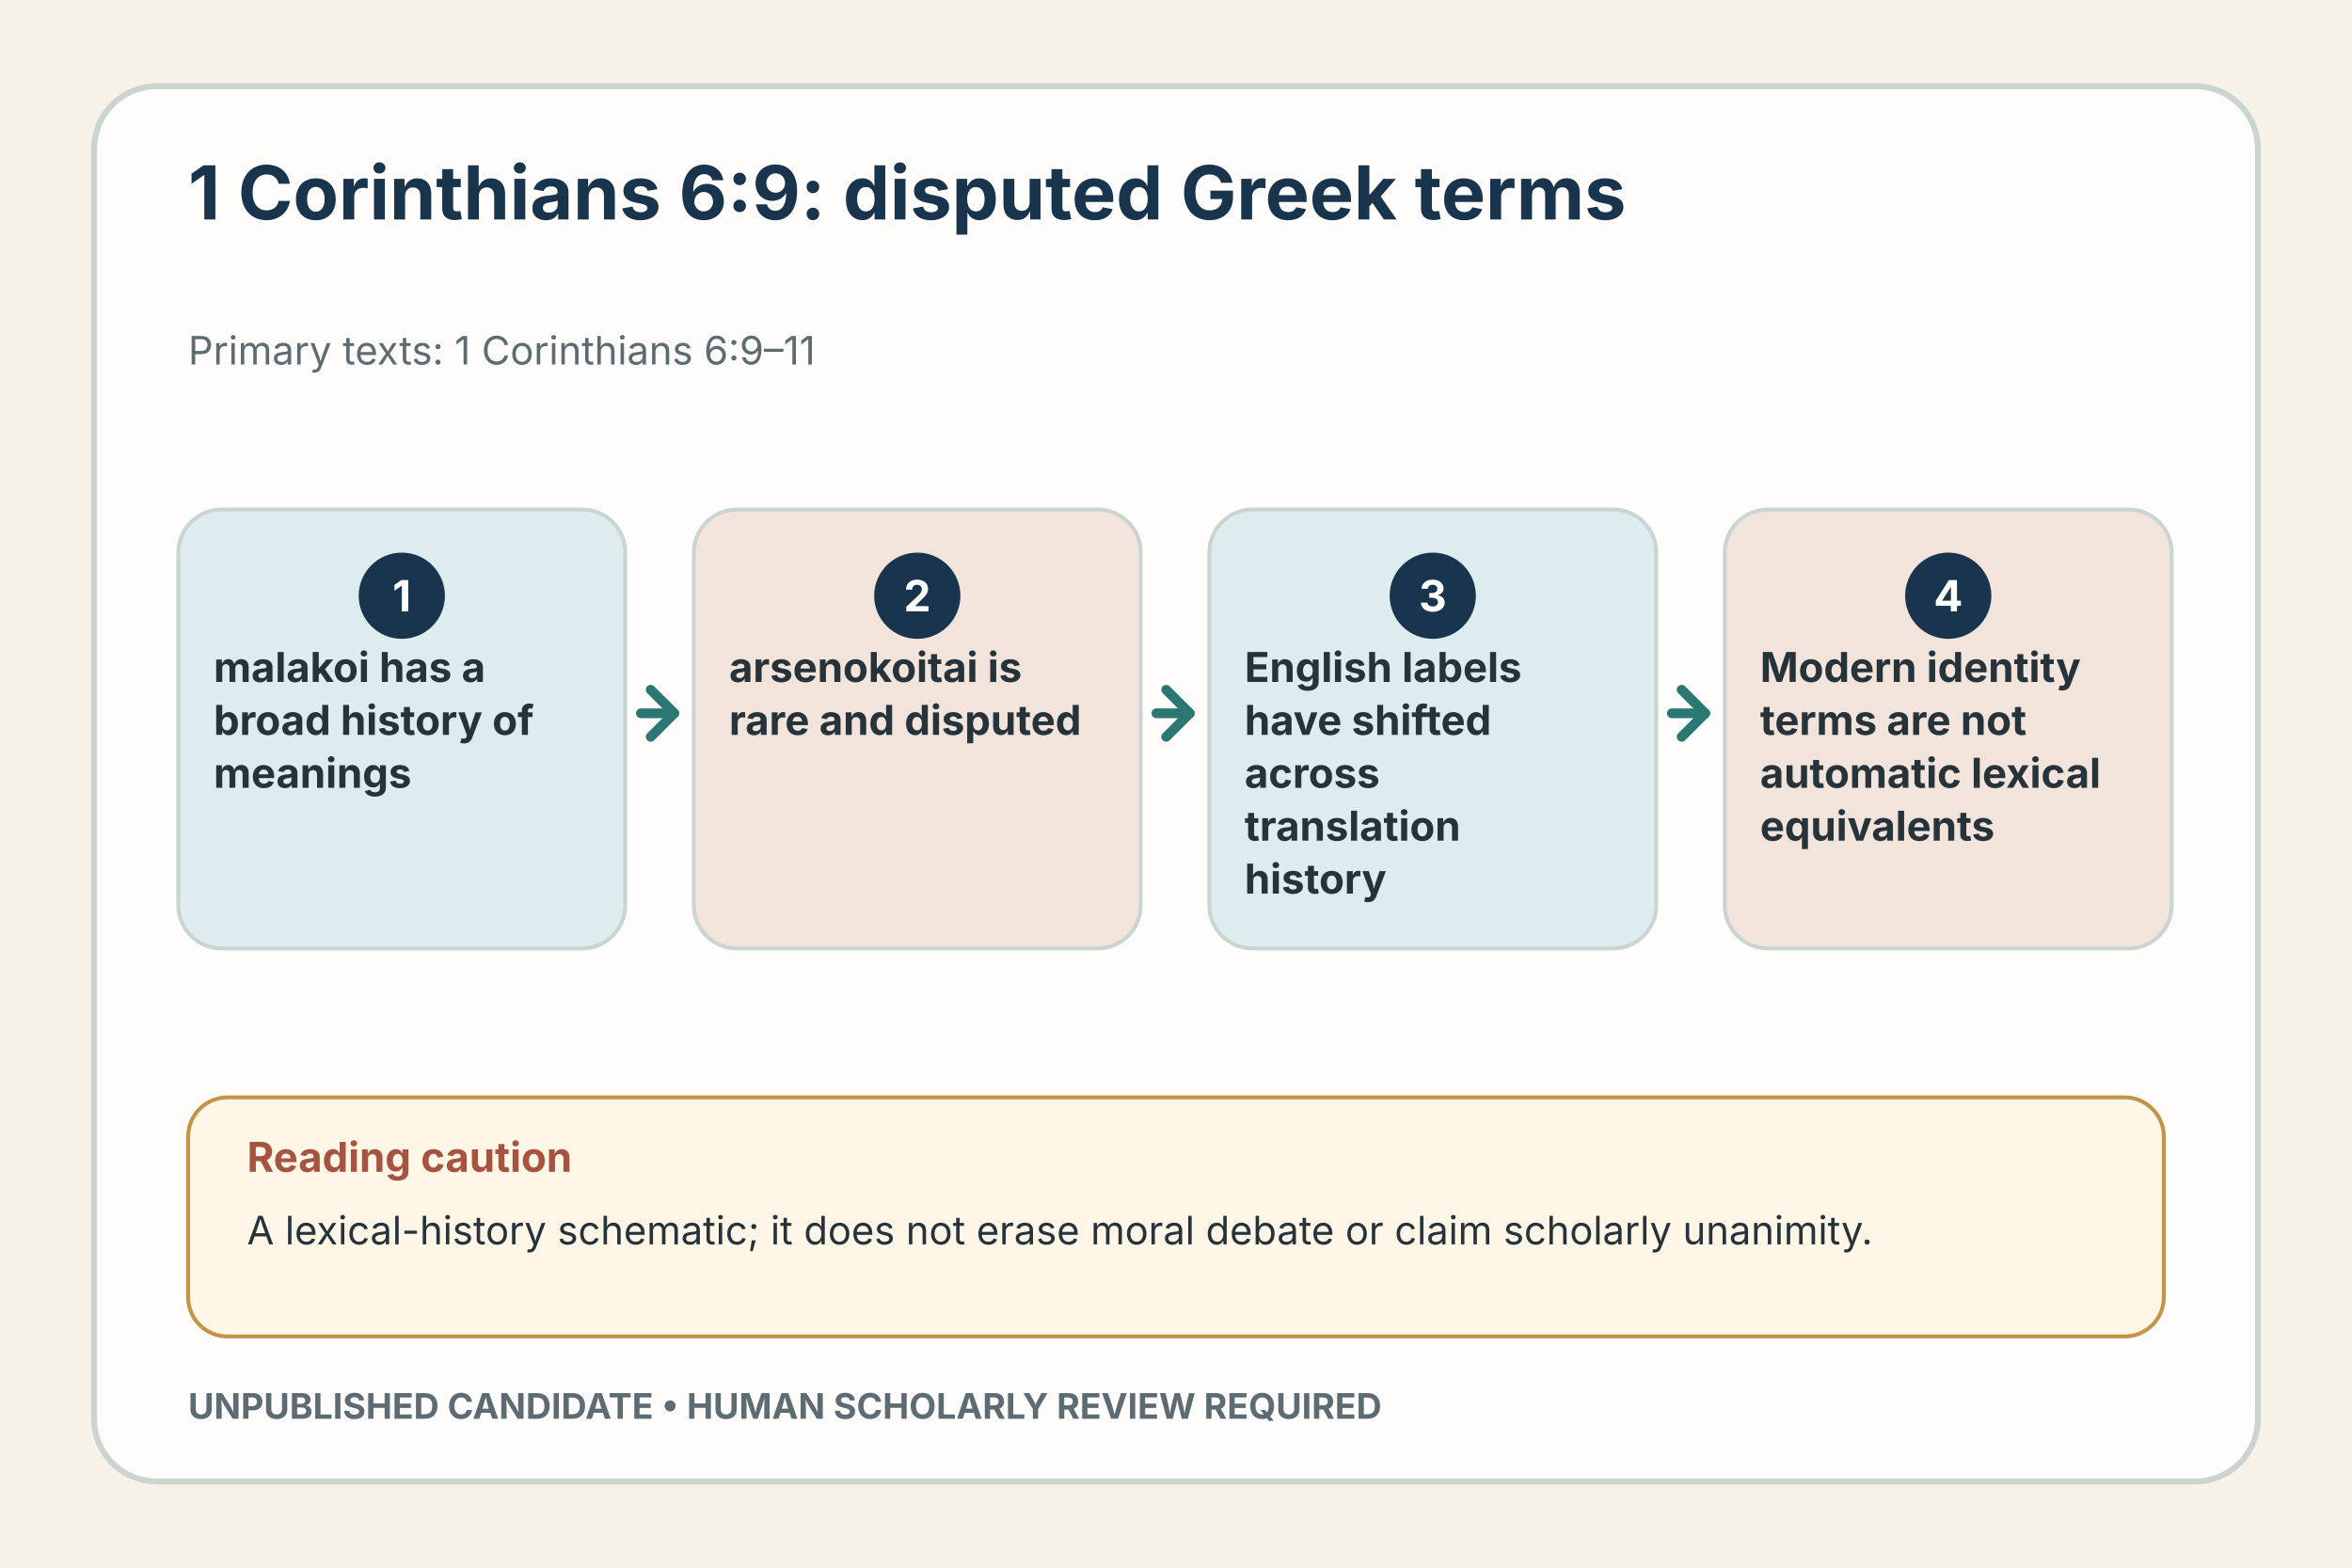
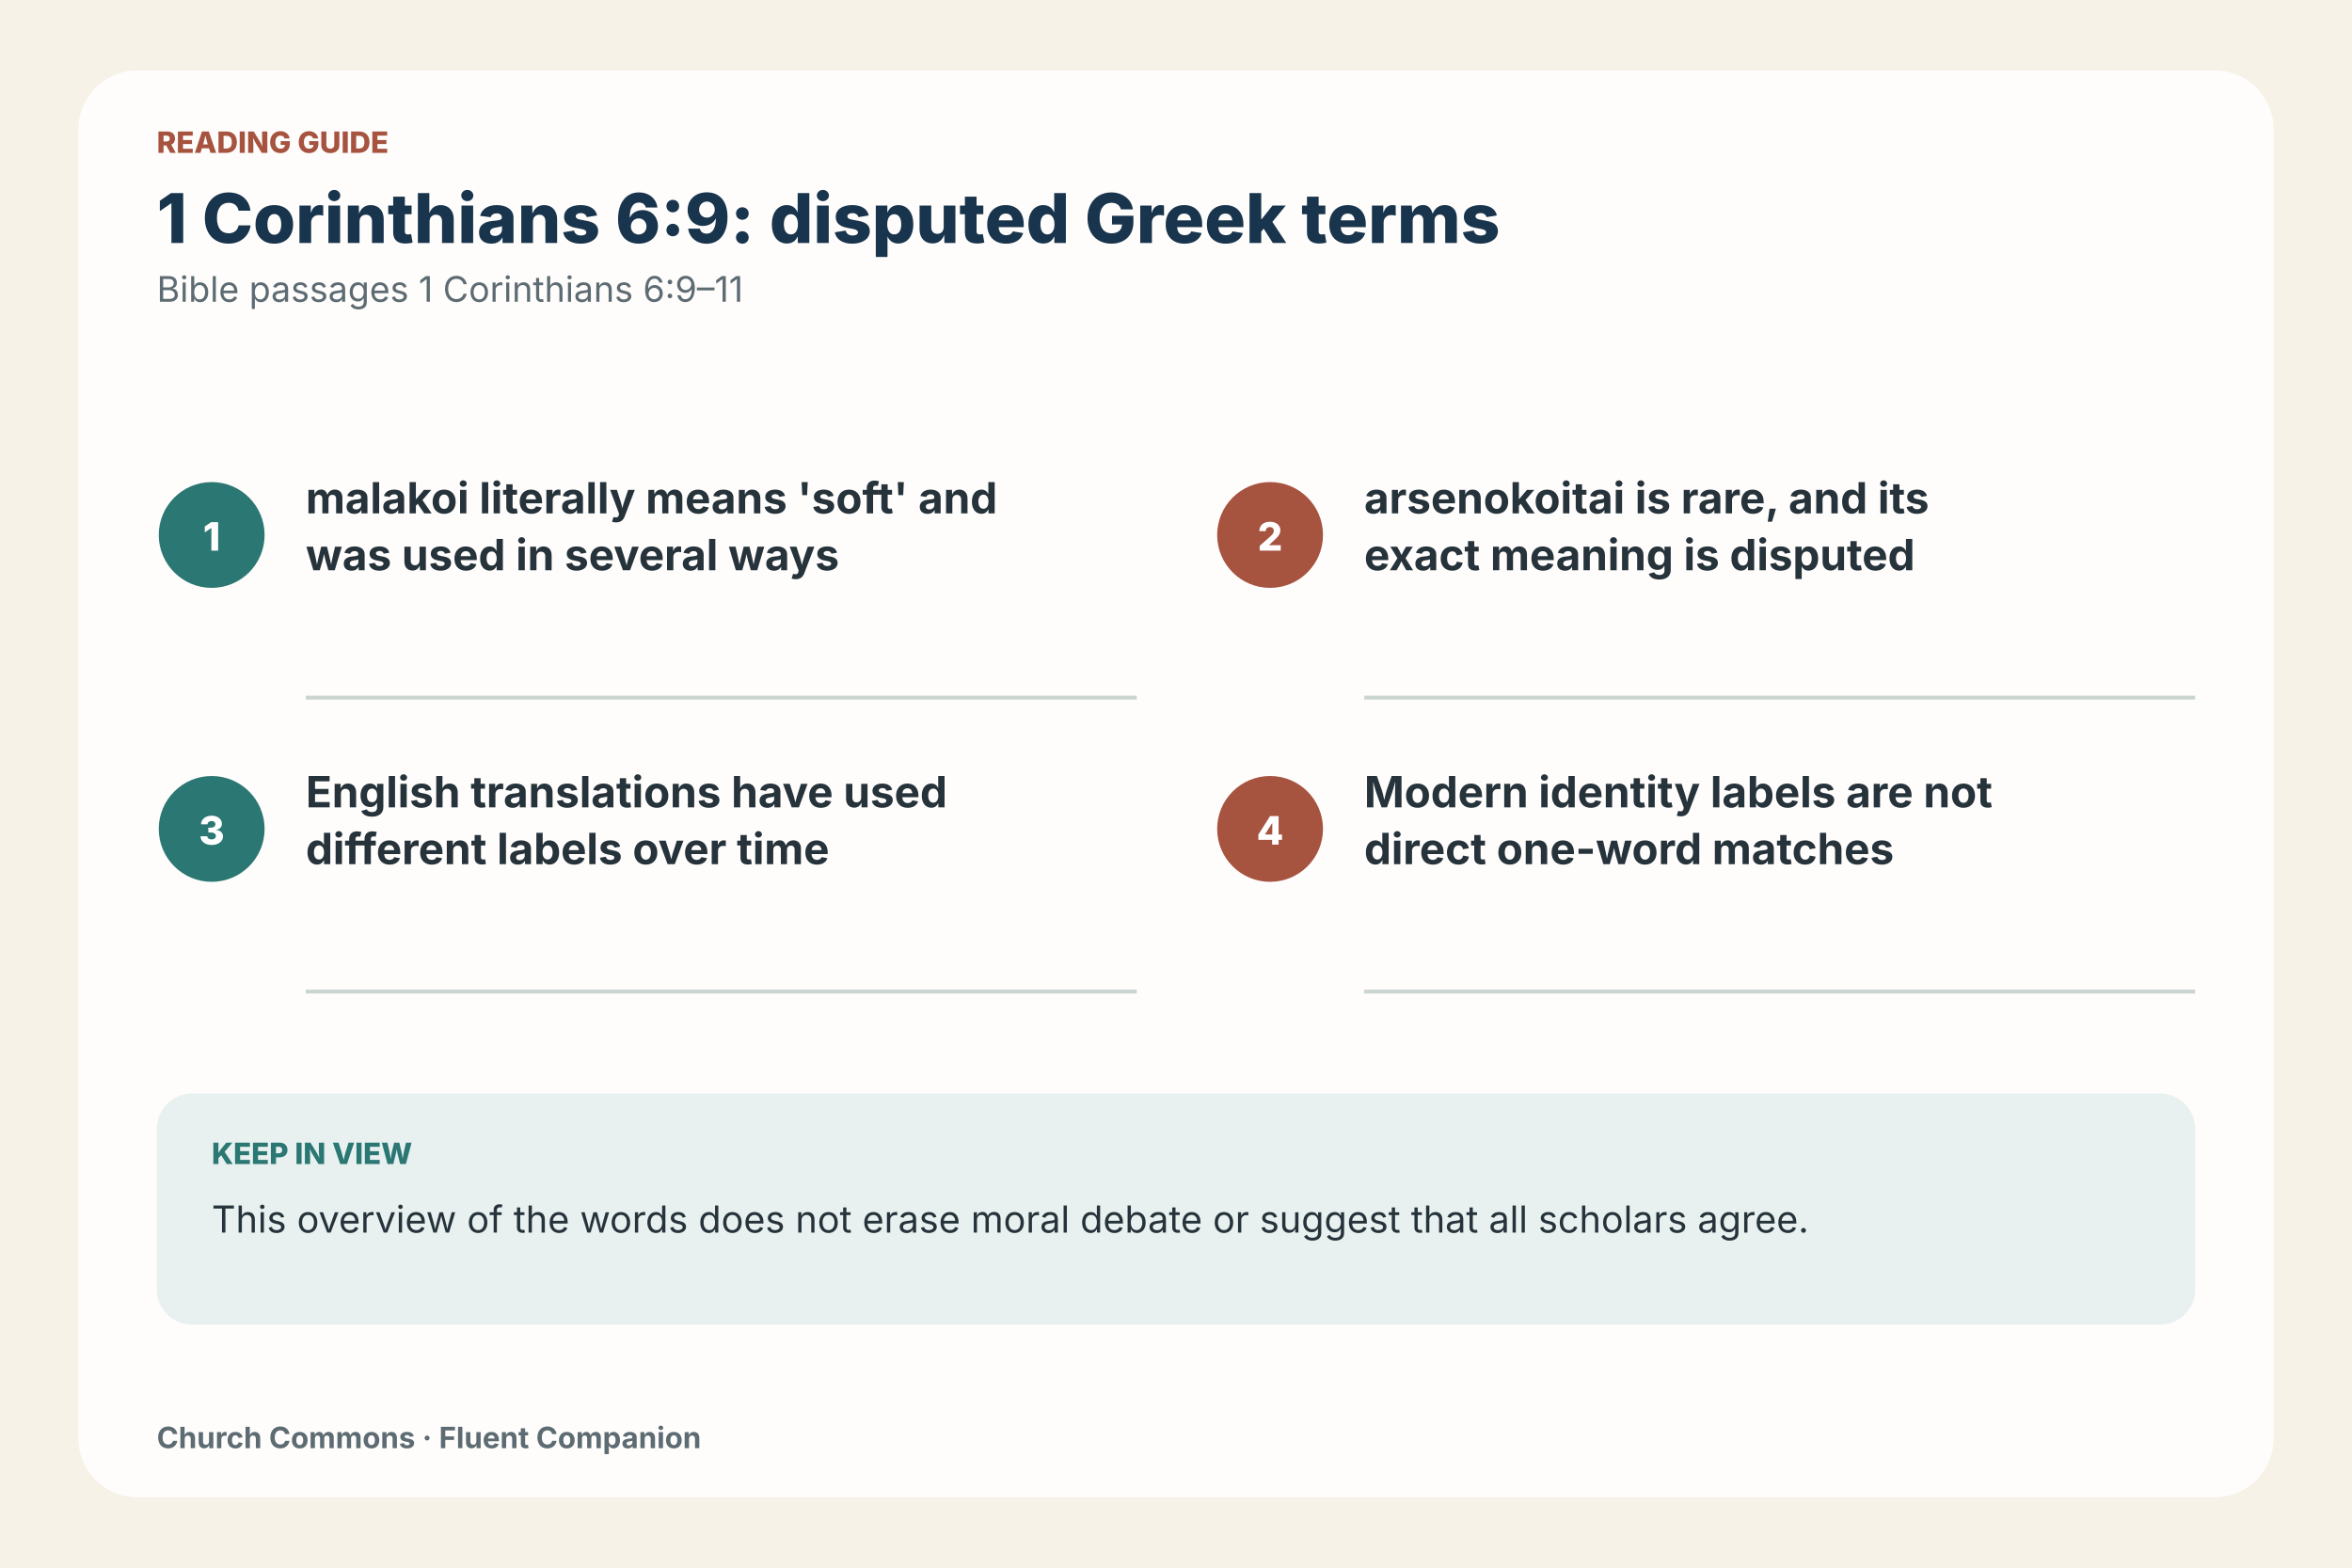
<svg xmlns="http://www.w3.org/2000/svg" width="1200" height="800" viewBox="0 0 1200 800" role="img" aria-labelledby="title desc">
  <rect width="1200" height="800" fill="#F7F2E8" />
  <style>text { font-family: Inter, system-ui, -apple-system, BlinkMacSystemFont, "Segoe UI", sans-serif; }</style>
-   <rect x="48" y="44" width="1104" height="712" rx="32" fill="#FFFDFC" stroke="#CAD5D2" stroke-width="3" />
-   <text x="96" y="112" font-size="38" font-weight="750" fill="#19354D" text-anchor="start">
-     <tspan x="96" dy="0">1 Corinthians 6:9: disputed Greek terms</tspan>
+   <rect x="40" y="36" width="1120" height="728" rx="30" fill="#FFFDFC" />
+   <text x="80" y="78" font-size="15" font-weight="800" fill="#A6533F" text-anchor="start">
+     <tspan x="80" dy="0">READING GUIDE</tspan>
  </text>
-   <text x="96" y="186" font-size="20" font-weight="400" fill="#5D6B72" text-anchor="start">
-     <tspan x="96" dy="0">Primary texts: 1 Corinthians 6:9–11</tspan>
+   <text x="80" y="124" font-size="35" font-weight="760" fill="#19354D" text-anchor="start">
+     <tspan x="80" dy="0">1 Corinthians 6:9: disputed Greek terms</tspan>
  </text>
-   <rect x="91" y="260" width="228" height="224" rx="22" fill="#DDECEE" stroke="#CAD5D2" stroke-width="2" />
-   <circle cx="205" cy="304" r="22" fill="#19354D" />
-   <text x="205" y="312" font-size="22" font-weight="700" fill="#FFFFFF" text-anchor="middle">
-     <tspan x="205" dy="0">1</tspan>
+   <text x="80" y="154" font-size="18" font-weight="400" fill="#5D6B72" text-anchor="start">
+     <tspan x="80" dy="0">Bible passages  1 Corinthians 6:9–11</tspan>
  </text>
-   <text x="109" y="348" font-size="21" font-weight="650" fill="#26333B" text-anchor="start">
-     <tspan x="109" dy="0">malakoi has a</tspan>
-     <tspan x="109" dy="27">broad history of</tspan>
-     <tspan x="109" dy="27">meanings</tspan>
+   <circle cx="108" cy="273" r="27" fill="#2B7773" />
+   <text x="108" y="281" font-size="20" font-weight="800" fill="#FFFFFF" text-anchor="middle">
+     <tspan x="108" dy="0">1</tspan>
  </text>
-   <path d="M 327 364 L 344 364" stroke="#2B7773" stroke-width="5" stroke-linecap="round" />
-   <path d="M 332 352 L 344 364 L 332 376" fill="none" stroke="#2B7773" stroke-width="5" stroke-linecap="round" stroke-linejoin="round" />
-   <rect x="354" y="260" width="228" height="224" rx="22" fill="#F2E4DA" stroke="#CAD5D2" stroke-width="2" />
-   <circle cx="468" cy="304" r="22" fill="#19354D" />
-   <text x="468" y="312" font-size="22" font-weight="700" fill="#FFFFFF" text-anchor="middle">
-     <tspan x="468" dy="0">2</tspan>
+   <text x="156" y="262" font-size="22" font-weight="650" fill="#26333B" text-anchor="start">
+     <tspan x="156" dy="0">malakoi literally means 'soft' and</tspan>
+     <tspan x="156" dy="29">was used in several ways</tspan>
  </text>
-   <text x="372" y="348" font-size="21" font-weight="650" fill="#26333B" text-anchor="start">
-     <tspan x="372" dy="0">arsenokoitai is</tspan>
-     <tspan x="372" dy="27">rare and disputed</tspan>
+   <line x1="156" y1="356" x2="580" y2="356" stroke="#CAD5D2" stroke-width="2" />
+   <circle cx="648" cy="273" r="27" fill="#A6533F" />
+   <text x="648" y="281" font-size="20" font-weight="800" fill="#FFFFFF" text-anchor="middle">
+     <tspan x="648" dy="0">2</tspan>
  </text>
-   <path d="M 590 364 L 607 364" stroke="#2B7773" stroke-width="5" stroke-linecap="round" />
-   <path d="M 595 352 L 607 364 L 595 376" fill="none" stroke="#2B7773" stroke-width="5" stroke-linecap="round" stroke-linejoin="round" />
-   <rect x="617" y="260" width="228" height="224" rx="22" fill="#DDECEE" stroke="#CAD5D2" stroke-width="2" />
-   <circle cx="731" cy="304" r="22" fill="#19354D" />
-   <text x="731" y="312" font-size="22" font-weight="700" fill="#FFFFFF" text-anchor="middle">
-     <tspan x="731" dy="0">3</tspan>
+   <text x="696" y="262" font-size="22" font-weight="650" fill="#26333B" text-anchor="start">
+     <tspan x="696" dy="0">arsenokoitai is rare, and its</tspan>
+     <tspan x="696" dy="29">exact meaning is disputed</tspan>
  </text>
-   <text x="635" y="348" font-size="21" font-weight="650" fill="#26333B" text-anchor="start">
-     <tspan x="635" dy="0">English labels</tspan>
-     <tspan x="635" dy="27">have shifted</tspan>
-     <tspan x="635" dy="27">across</tspan>
-     <tspan x="635" dy="27">translation</tspan>
-     <tspan x="635" dy="27">history</tspan>
+   <line x1="696" y1="356" x2="1120" y2="356" stroke="#CAD5D2" stroke-width="2" />
+   <circle cx="108" cy="423" r="27" fill="#2B7773" />
+   <text x="108" y="431" font-size="20" font-weight="800" fill="#FFFFFF" text-anchor="middle">
+     <tspan x="108" dy="0">3</tspan>
  </text>
-   <path d="M 853 364 L 870 364" stroke="#2B7773" stroke-width="5" stroke-linecap="round" />
-   <path d="M 858 352 L 870 364 L 858 376" fill="none" stroke="#2B7773" stroke-width="5" stroke-linecap="round" stroke-linejoin="round" />
-   <rect x="880" y="260" width="228" height="224" rx="22" fill="#F2E4DA" stroke="#CAD5D2" stroke-width="2" />
-   <circle cx="994" cy="304" r="22" fill="#19354D" />
-   <text x="994" y="312" font-size="22" font-weight="700" fill="#FFFFFF" text-anchor="middle">
-     <tspan x="994" dy="0">4</tspan>
+   <text x="156" y="412" font-size="22" font-weight="650" fill="#26333B" text-anchor="start">
+     <tspan x="156" dy="0">English translations have used</tspan>
+     <tspan x="156" dy="29">different labels over time</tspan>
  </text>
-   <text x="898" y="348" font-size="21" font-weight="650" fill="#26333B" text-anchor="start">
-     <tspan x="898" dy="0">Modern identity</tspan>
-     <tspan x="898" dy="27">terms are not</tspan>
-     <tspan x="898" dy="27">automatic lexical</tspan>
-     <tspan x="898" dy="27">equivalents</tspan>
+   <line x1="156" y1="506" x2="580" y2="506" stroke="#CAD5D2" stroke-width="2" />
+   <circle cx="648" cy="423" r="27" fill="#A6533F" />
+   <text x="648" y="431" font-size="20" font-weight="800" fill="#FFFFFF" text-anchor="middle">
+     <tspan x="648" dy="0">4</tspan>
  </text>
-   <rect x="96" y="560" width="1008" height="122" rx="20" fill="#FFF6E8" stroke="#C49347" stroke-width="2" />
-   <text x="126" y="598" font-size="21" font-weight="750" fill="#A6533F" text-anchor="start">
-     <tspan x="126" dy="0">Reading caution</tspan>
+   <text x="696" y="412" font-size="22" font-weight="650" fill="#26333B" text-anchor="start">
+     <tspan x="696" dy="0">Modern identity labels are not</tspan>
+     <tspan x="696" dy="29">direct one-word matches</tspan>
  </text>
-   <text x="126" y="635" font-size="20" font-weight="400" fill="#26333B" text-anchor="start">
-     <tspan x="126" dy="0">A lexical-history schematic; it does not erase moral debate or claim scholarly unanimity.</tspan>
+   <line x1="696" y1="506" x2="1120" y2="506" stroke="#CAD5D2" stroke-width="2" />
+   <rect x="80" y="558" width="1040" height="118" rx="18" fill="#E8F1EF" />
+   <text x="108" y="594" font-size="15" font-weight="800" fill="#2B7773" text-anchor="start">
+     <tspan x="108" dy="0">KEEP IN VIEW</tspan>
  </text>
-   <text x="96" y="724" font-size="18" font-weight="700" fill="#5D6B72" text-anchor="start">
-     <tspan x="96" dy="0">UNPUBLISHED CANDIDATE • HUMAN SCHOLARLY REVIEW REQUIRED</tspan>
+   <text x="108" y="629" font-size="19" font-weight="400" fill="#26333B" text-anchor="start">
+     <tspan x="108" dy="0">This overview of the words does not erase moral debate or suggest that all scholars agree.</tspan>
+   </text>
+   <text x="80" y="739" font-size="15" font-weight="650" fill="#5D6B72" text-anchor="start">
+     <tspan x="80" dy="0">Church Commons · Fluent Companion</tspan>
  </text>
</svg>
